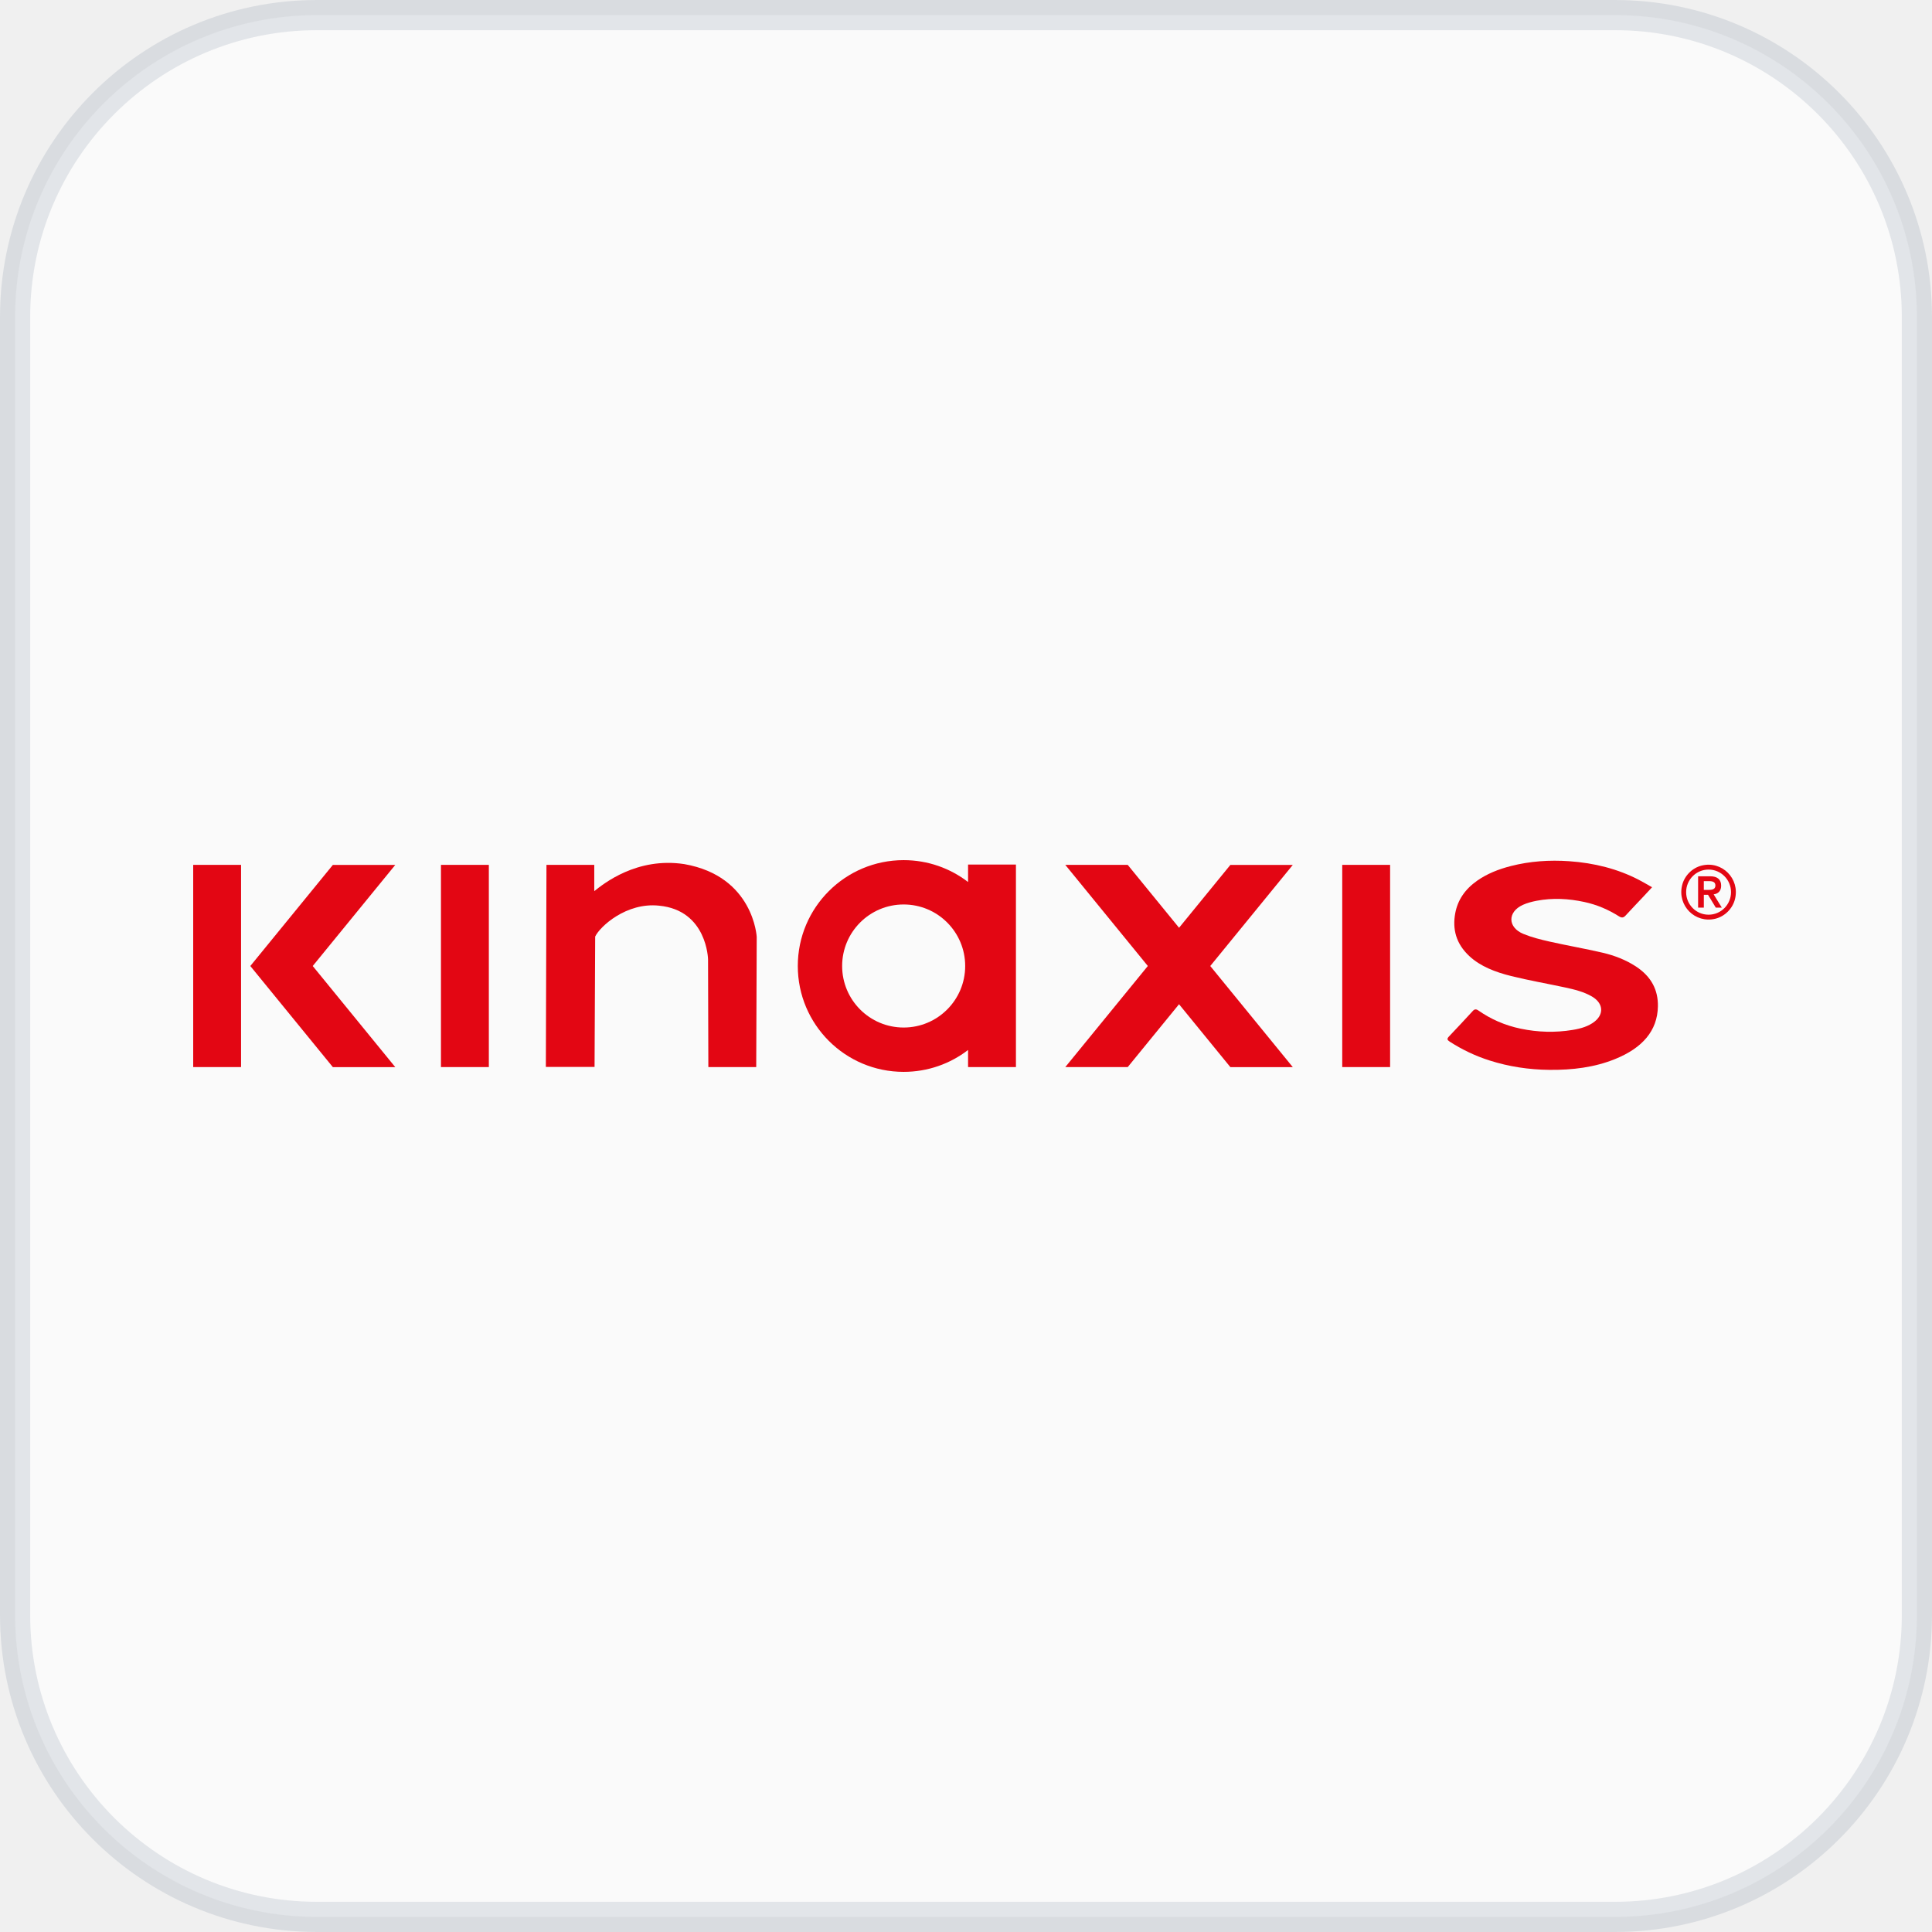
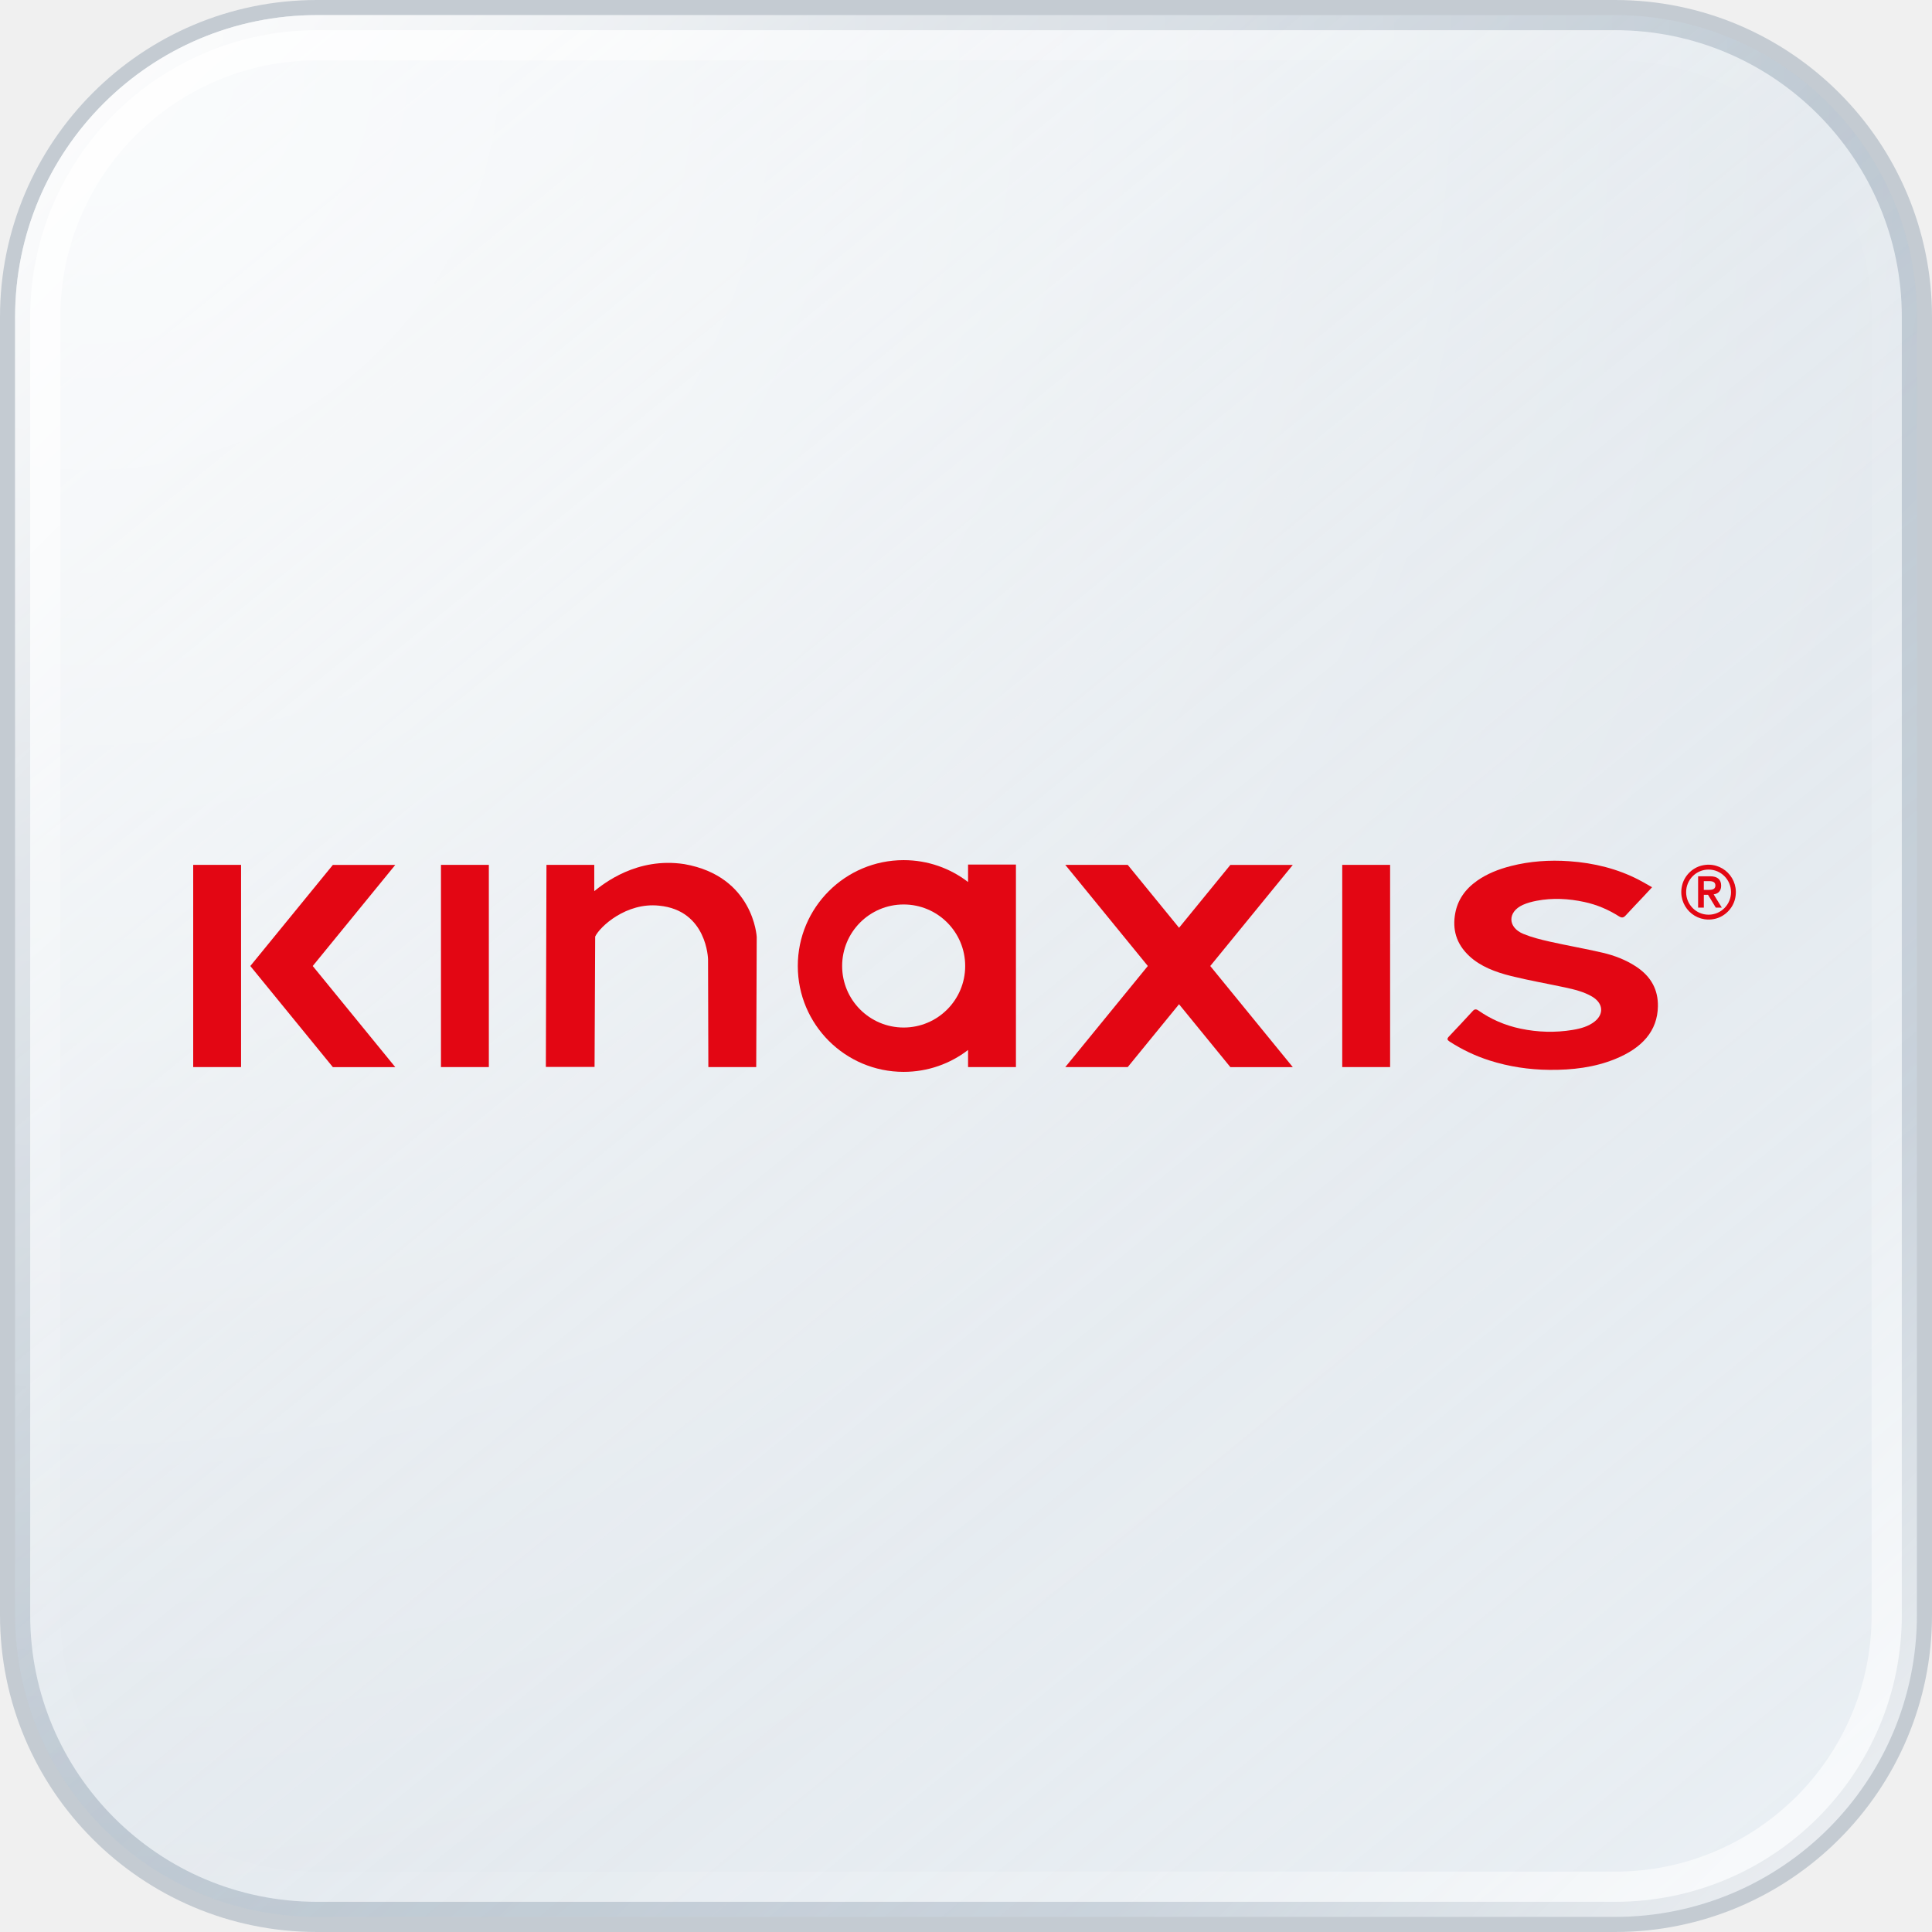
- <svg xmlns="http://www.w3.org/2000/svg" viewBox="0 0 64 64" fill="none">
-   <rect x=".5" y=".5" width="63" height="63" rx="10" fill="#FFFFFF" fill-opacity="0.64" stroke="#62758A" stroke-opacity=".16" />
+ <svg xmlns="http://www.w3.org/2000/svg" viewBox="0 0 64 64" fill="none" color="#374151">
+   <g>
+     <defs>
+       <linearGradient id="kinaxis-app-light-background-surface" x1="6" y1="0" x2="58" y2="64" gradientUnits="userSpaceOnUse">
+         <stop offset="0" stop-color="#F3F7FA" stop-opacity=".82" />
+         <stop offset=".48" stop-color="#DCE5ED" stop-opacity=".64" />
+         <stop offset="1" stop-color="#E8EFF5" stop-opacity=".78" />
+       </linearGradient>
+       <radialGradient id="kinaxis-app-light-background-sheen" cx="3" cy="2" r="62" gradientUnits="userSpaceOnUse">
+         <stop stop-color="#FFFFFF" stop-opacity=".64" />
+         <stop offset="1" stop-color="#FFFFFF" stop-opacity="0" />
+       </radialGradient>
+       <linearGradient id="kinaxis-app-light-background-reflection" x1="0" y1="0" x2="64" y2="64" gradientUnits="userSpaceOnUse">
+         <stop stop-color="#FFFFFF" stop-opacity=".98" />
+         <stop offset=".23" stop-color="#FFFFFF" stop-opacity=".25" />
+         <stop offset=".5" stop-color="#FFFFFF" stop-opacity="0" />
+         <stop offset=".78" stop-color="#FFFFFF" stop-opacity=".18" />
+         <stop offset="1" stop-color="#FFFFFF" stop-opacity=".8" />
+       </linearGradient>
+     </defs>
+     <rect x=".5" y=".5" width="63" height="63" rx="10" fill="url(#kinaxis-app-light-background-surface)" stroke="#526E86" stroke-opacity=".28" />
+     <rect x=".5" y=".5" width="63" height="63" rx="10" fill="url(#kinaxis-app-light-background-sheen)" />
+     <rect x="1.25" y="1.25" width="61.5" height="61.5" rx="9.25" stroke="url(#kinaxis-app-light-background-reflection)" stroke-width="1.5" />
+   </g>
  <defs>
    <clipPath id="kinaxis-app-light-tile">
      <rect x=".5" y=".5" width="63" height="63" rx="10" />
    </clipPath>
  </defs>
  <g clip-path="url(#kinaxis-app-light-tile)">
    <svg viewBox="0 0 146 20" fill="none" x="6.4" y="6.4" width="51.2" height="51.2">
      <path d="M137.805 2.565C137.518 2.876 137.261 3.153 137.003 3.427C136.441 4.025 135.871 4.618 135.317 5.221C135.126 5.431 134.965 5.488 134.675 5.304C133.702 4.688 132.62 4.214 131.411 3.953C129.923 3.632 128.411 3.549 126.899 3.839C126.454 3.924 125.998 4.046 125.605 4.224C124.14 4.89 124.152 6.352 125.656 6.971C126.425 7.287 127.274 7.502 128.113 7.691C129.778 8.066 131.471 8.358 133.13 8.744C134.269 9.008 135.338 9.43 136.262 10.031C137.766 11.009 138.382 12.293 138.359 13.805C138.32 16.124 136.889 17.745 134.318 18.788C132.377 19.578 130.285 19.831 128.121 19.811C126.164 19.793 124.274 19.503 122.467 18.928C121.09 18.491 119.832 17.882 118.683 17.139C118.45 16.989 118.419 16.873 118.608 16.673C119.376 15.871 120.125 15.055 120.878 14.242C121.038 14.069 121.186 14.053 121.403 14.204C122.566 15.017 123.894 15.609 125.398 15.922C127.021 16.259 128.662 16.311 130.316 16.036C131.088 15.91 131.805 15.697 132.371 15.255C133.293 14.53 133.187 13.502 132.136 12.886C131.372 12.438 130.482 12.218 129.581 12.024C127.885 11.662 126.164 11.361 124.492 10.947C123.001 10.577 121.587 10.036 120.546 9.065C119.278 7.885 118.936 6.505 119.216 5.006C119.444 3.789 120.119 2.759 121.287 1.941C122.214 1.291 123.293 0.857 124.476 0.556C126.273 0.098 128.113 -0.029 129.974 0.101C132.343 0.266 134.564 0.825 136.563 1.863C136.972 2.076 137.362 2.309 137.813 2.565" fill="#E30613" />
      <path d="M27.927 0.447H23.404V19.549H27.927V0.447Z" fill="#E30613" />
      <path d="M46.397 0.376C41.903 -0.31 38.763 2.23 37.885 2.929V0.449H33.37L33.313 19.535H37.913L37.971 7.218C38.421 6.273 40.911 3.972 44.007 4.301C48.556 4.736 48.633 9.374 48.633 9.374L48.662 19.548H53.184L53.231 7.257C53.231 7.257 52.949 1.523 46.394 0.376" fill="#E30613" />
      <path d="M142.695 2.814H143.088C143.42 2.814 143.79 2.791 143.79 2.395C143.79 1.999 143.42 1.975 143.088 1.983H142.695V2.814ZM142.156 1.525H143.293C143.999 1.525 144.333 1.846 144.333 2.416C144.333 2.931 144.028 3.182 143.624 3.231L144.393 4.484H143.826L143.091 3.272H142.697V4.484H142.156V1.525ZM143.145 5.154C144.315 5.154 145.265 4.202 145.265 3.024C145.265 1.846 144.315 0.891 143.145 0.891C141.975 0.891 141.025 1.846 141.025 3.024C141.025 4.202 141.975 5.154 143.145 5.154ZM142.503 0.51C144.416 0.042 146.112 1.745 145.643 3.668C145.423 4.572 144.685 5.315 143.785 5.535C141.872 6.003 140.179 4.3 140.645 2.377C140.862 1.473 141.602 0.73 142.501 0.51" fill="#E30613" />
      <path d="M67.111 15.812C63.901 15.812 61.3 13.21 61.3 10C61.3 6.79 63.901 4.188 67.111 4.188C70.321 4.188 72.923 6.79 72.923 10C72.923 13.21 70.321 15.812 67.111 15.812ZM73.195 0.417V2.066C71.51 0.771 69.4 0 67.111 0C61.59 0 57.111 4.476 57.111 10C57.111 15.524 61.59 20 67.111 20C69.4 20 71.51 19.229 73.195 17.934V19.55H77.717V0.417H73.195Z" fill="#E30613" />
      <path d="M113.062 0.447H108.54V19.549H113.062V0.447Z" fill="#E30613" />
      <path d="M103.87 0.451H97.973L90.176 10.001L97.973 19.553H103.87L96.073 10.001L103.87 0.451Z" fill="#E30613" />
      <path d="M88.276 0.447H82.379L90.176 9.999L82.379 19.549H88.276L96.073 9.999L88.276 0.447Z" fill="#E30613" />
      <path d="M4.522 0.447H0V19.549H4.522V0.447Z" fill="#E30613" />
      <path d="M19.088 0.451H13.192L5.395 10.001L13.192 19.553H19.088L11.291 10.001L19.088 0.451Z" fill="#E30613" />
    </svg>
  </g>
</svg>
